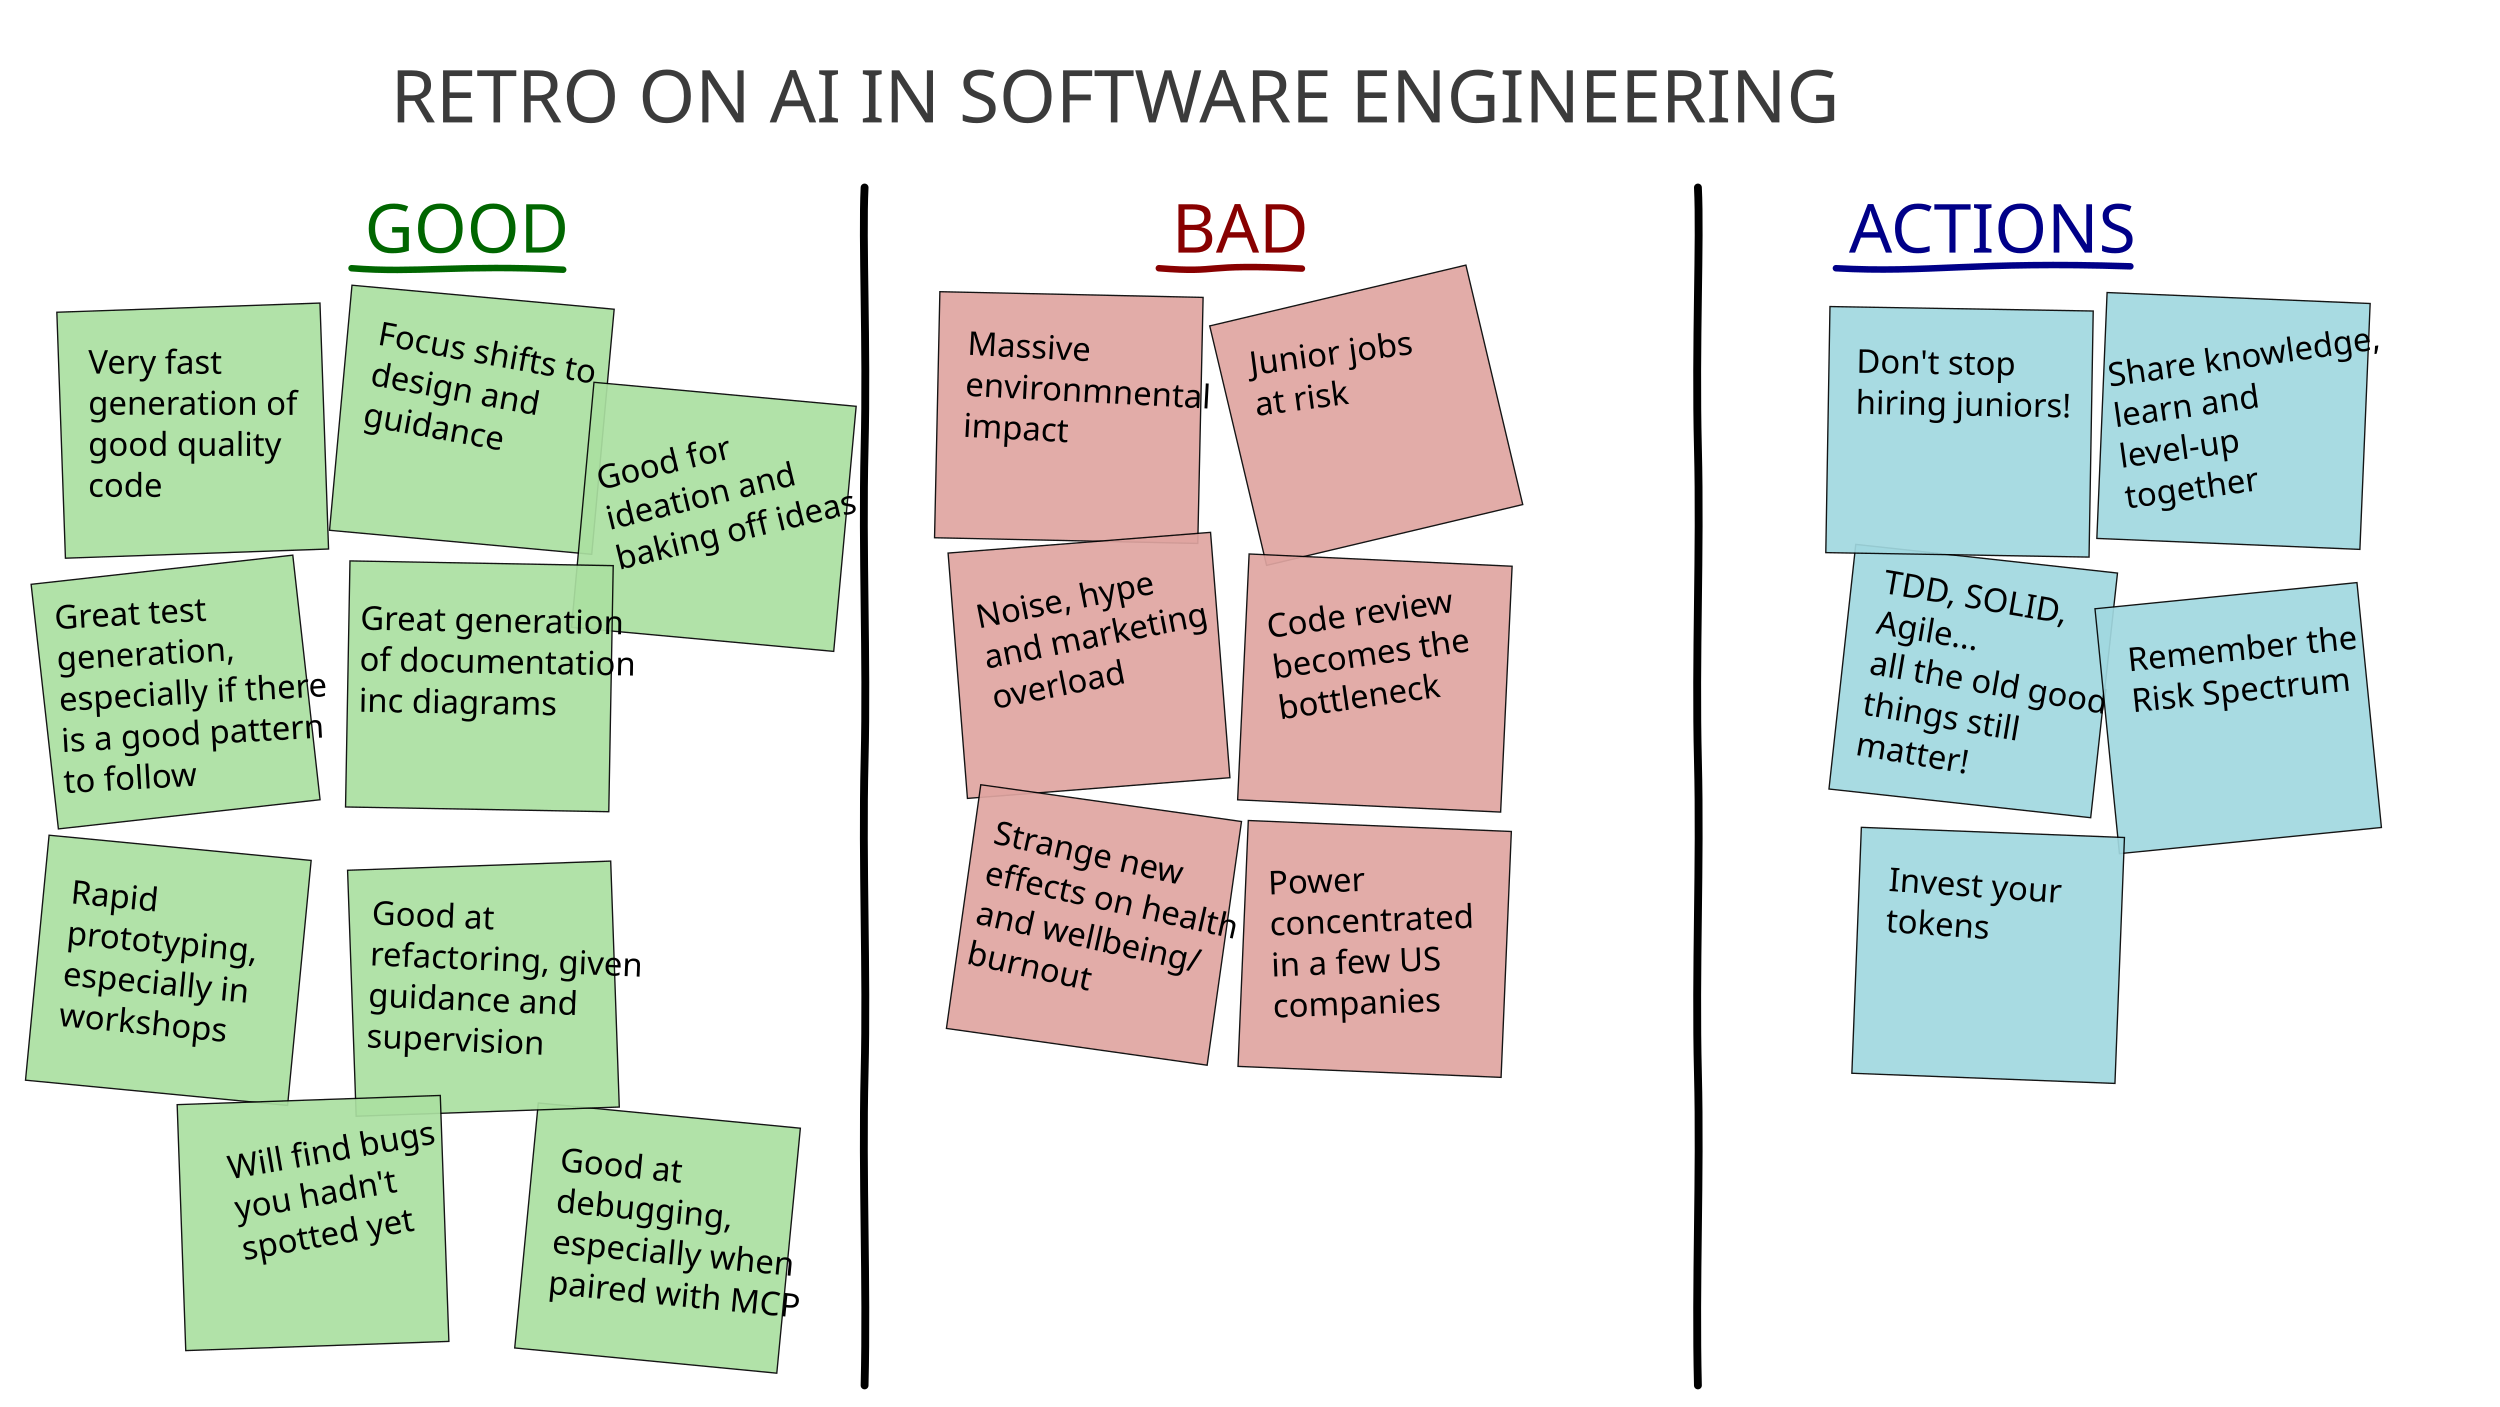
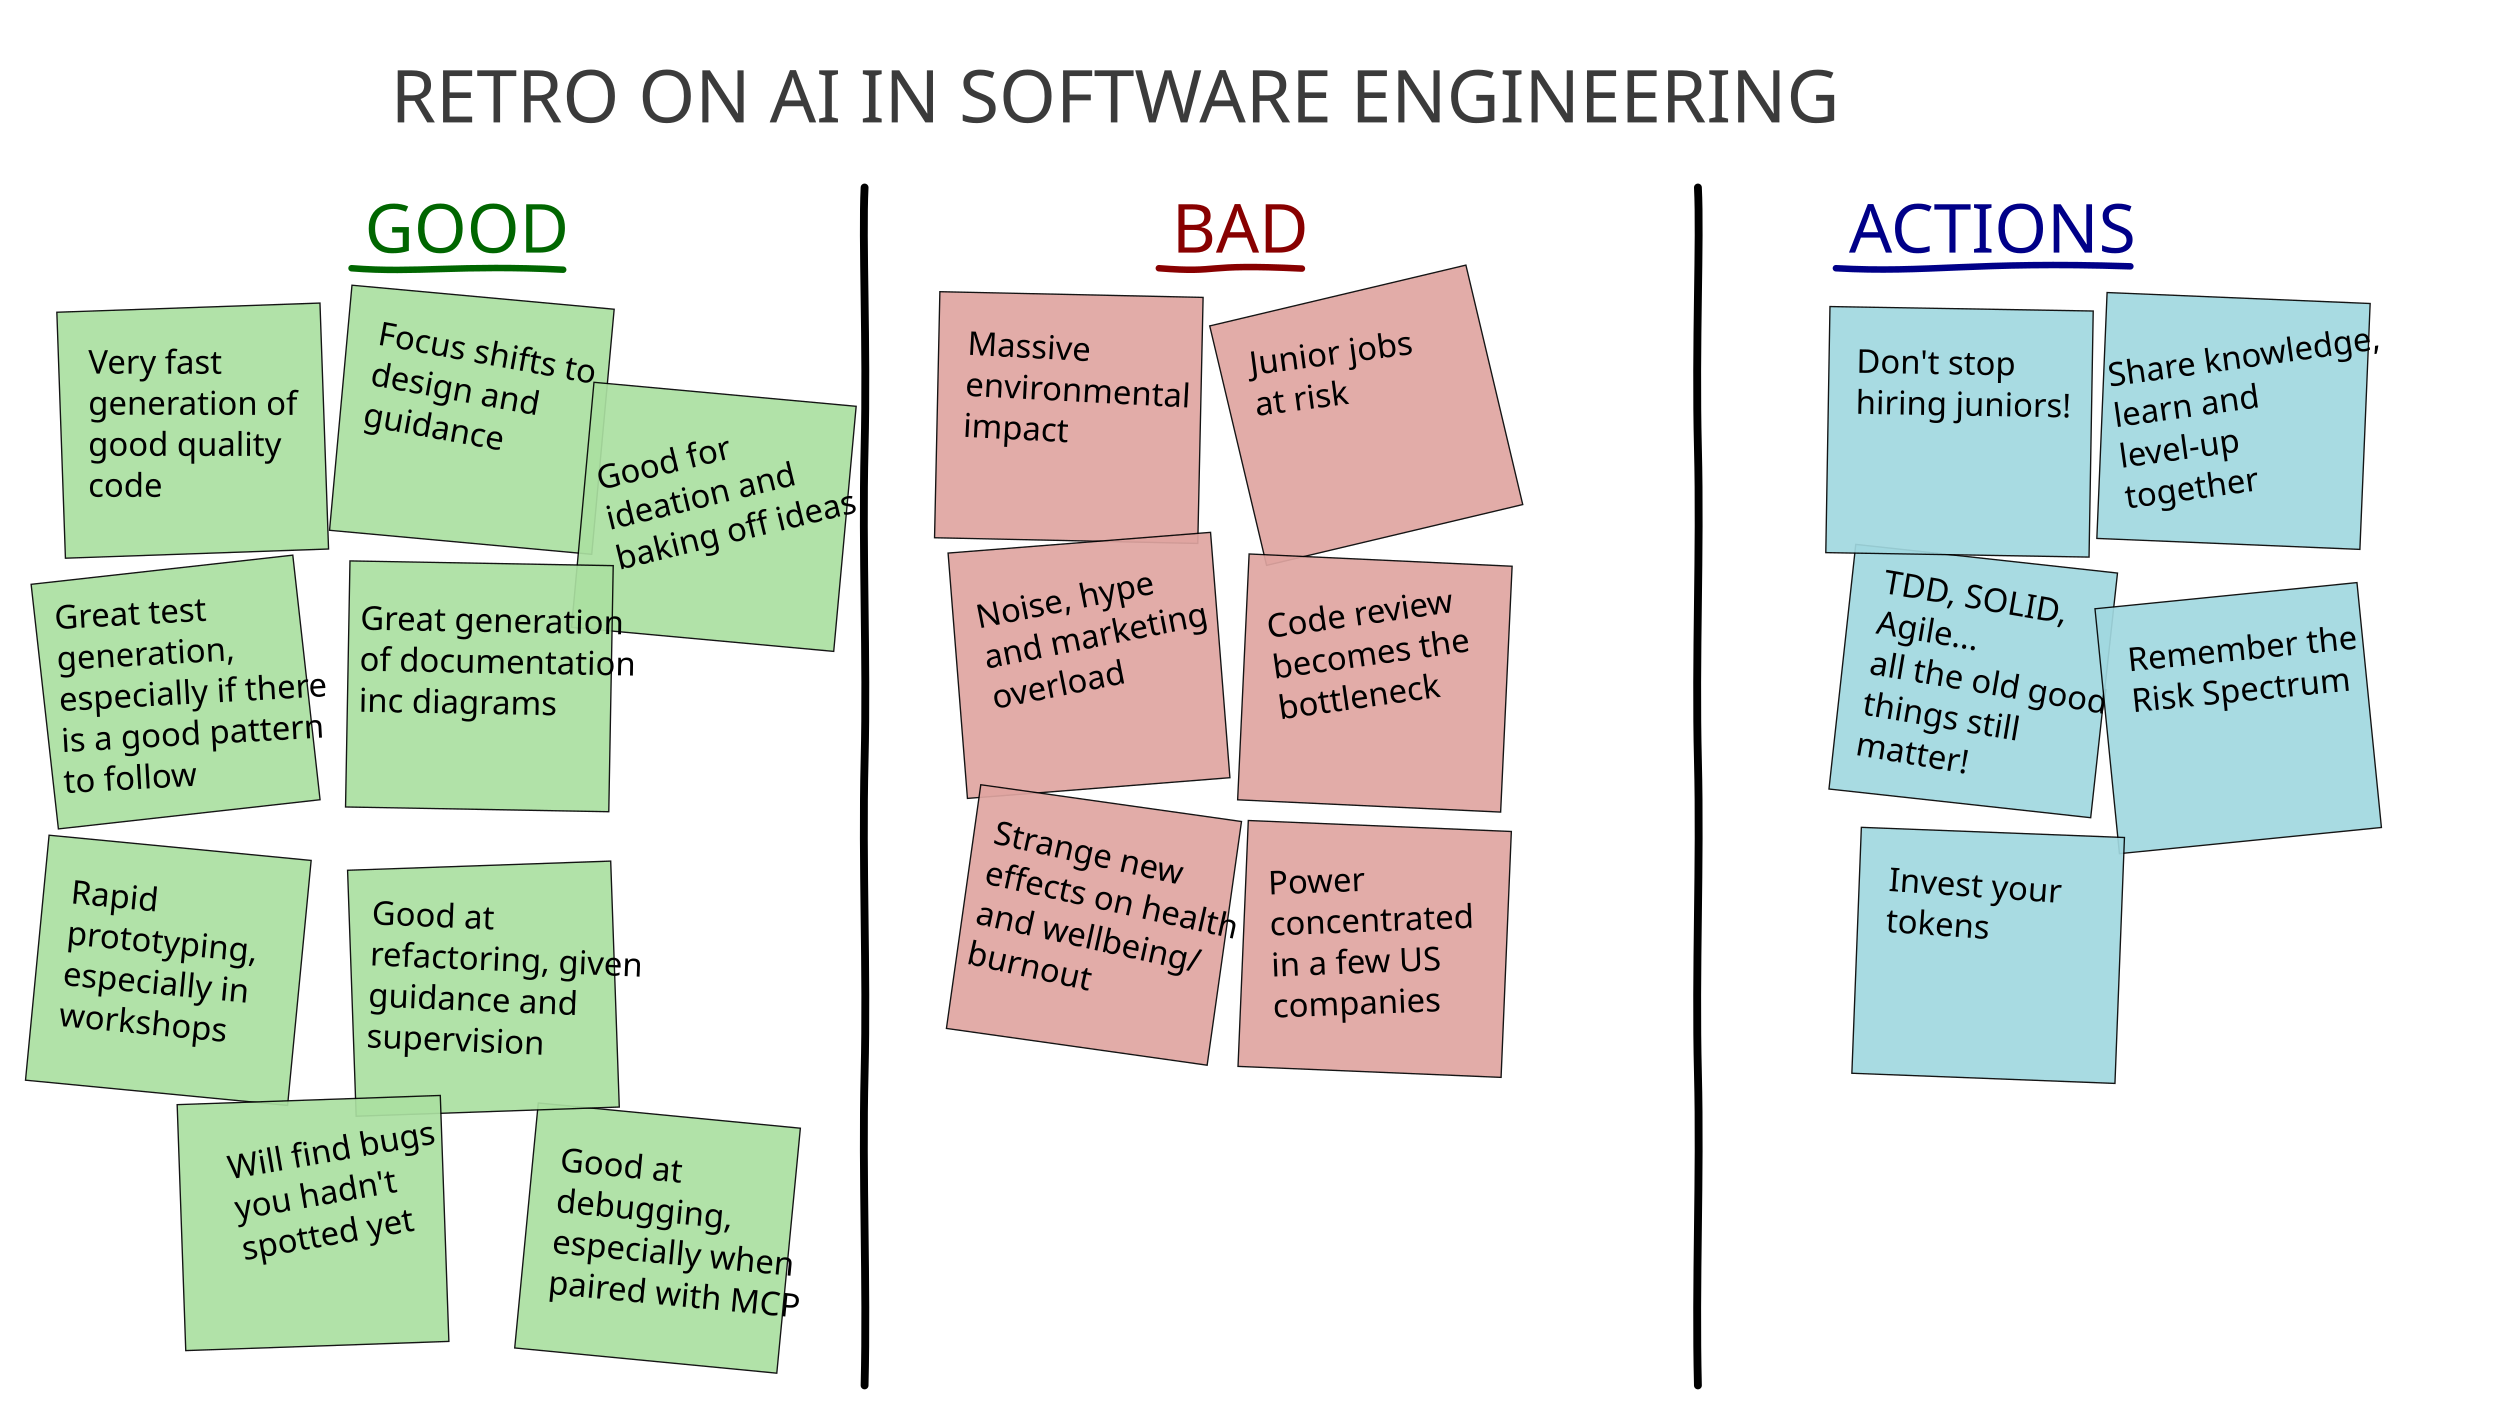
<svg xmlns="http://www.w3.org/2000/svg" width="960.000pt" height="540.000pt" version="1.1" viewBox="-480.000 498.000 960.000 540.000" id="svg1">
  <defs id="defs1" />
  <text xml:space="preserve" style="font-style:normal;font-variant:normal;font-weight:normal;font-stretch:normal;font-size:28px;font-family:'Silent People';-inkscape-font-specification:'Silent People';writing-mode:lr-tb;direction:ltr;opacity:0.769;fill:#000000;fill-opacity:1;stroke:none" x="-330" y="545" id="text-title">
    <tspan x="-330" y="545" id="tspan-title">RETRO ON AI IN SOFTWARE ENGINEERING</tspan>
  </text>
  <path id="STROKE_divider-left" opacity="1" fill="none" stroke="#000000" stroke-width="3.017" stroke-opacity="1" stroke-linecap="round" stroke-linejoin="round" d="M -148,570 C -149,590 -147,630 -148,670 C -149,710 -147,750 -148,790 C -149,830 -147,870 -148,910 C -149,950 -147,990 -148,1030" />
  <path id="STROKE_divider-right" opacity="1" fill="none" stroke="#000000" stroke-width="3.017" stroke-opacity="1" stroke-linecap="round" stroke-linejoin="round" d="M 172,570 C 173,590 171,630 172,670 C 173,710 171,750 172,790 C 173,830 171,870 172,910 C 173,950 171,990 172,1030" />
  <text xml:space="preserve" style="font-style:normal;font-variant:normal;font-weight:normal;font-stretch:normal;font-size:26px;font-family:'Silent People';-inkscape-font-specification:'Silent People';writing-mode:lr-tb;direction:ltr;fill:#006600;fill-opacity:1;stroke:none" x="-340" y="595" id="text-good">
    <tspan x="-340" y="595" id="tspan-good">GOOD</tspan>
  </text>
  <path id="STROKE_underline-good" opacity="1" fill="none" stroke="#006600" stroke-width="2.5" stroke-opacity="1" stroke-linecap="round" stroke-linejoin="round" d="m -345,601 c 25,2 41.259,-1.432 81.259,0.568" />
  <text xml:space="preserve" style="font-style:normal;font-variant:normal;font-weight:normal;font-stretch:normal;font-size:26px;font-family:'Silent People';-inkscape-font-specification:'Silent People';writing-mode:lr-tb;direction:ltr;fill:#880000;fill-opacity:1;stroke:none" x="-30" y="595" id="text-bad">
    <tspan x="-30" y="595" id="tspan-bad">BAD</tspan>
  </text>
  <path id="STROKE_underline-bad" opacity="1" fill="none" stroke="#880000" stroke-width="2.5" stroke-opacity="1" stroke-linecap="round" stroke-linejoin="round" d="m -35,601 c 25,2 14.928,-1.863 54.928,0.137" />
  <text xml:space="preserve" style="font-style:normal;font-variant:normal;font-weight:normal;font-stretch:normal;font-size:26px;font-family:'Silent People';-inkscape-font-specification:'Silent People';writing-mode:lr-tb;direction:ltr;fill:#000088;fill-opacity:1;stroke:none" x="230" y="595" id="text-actions">
    <tspan x="230" y="595" id="tspan-actions">ACTIONS</tspan>
  </text>
  <path id="STROKE_underline-actions" opacity="1" fill="none" stroke="#000088" stroke-width="2.5" stroke-opacity="1" stroke-linecap="round" stroke-linejoin="round" d="m 225,601 c 35,2 53.058,-2.727 113.058,-0.727" />
  <g id="g49" transform="matrix(1.051124,0,0,1.051124,5.450753,-34.2806)">
    <rect x="-462.459" y="604.691" width="96.183" height="89.906" rx="0" ry="0" fill="#c5ffbfff" stroke="#003333" stroke-width="1" opacity="0.92" id="rect1" style="fill:#aadfa1;fill-opacity:1;stroke:#000000;stroke-width:0.5;stroke-dasharray:none;stroke-opacity:1" transform="rotate(-2)" />
    <text xml:space="preserve" style="font-size:12px;font-family:'Silent People';fill:#000000" x="-428.834" y="643.375" id="text-g1" transform="rotate(0.06699594)">
      <tspan id="tspan1" x="-428.834" y="643.375">Very fast </tspan>
      <tspan id="tspan2" x="-428.834" y="658.375">generation of</tspan>
      <tspan x="-428.834" y="673.375" id="tspan42">good quality</tspan>
      <tspan x="-428.834" y="688.375" id="tspan43">code    </tspan>
    </text>
  </g>
  <g id="g49-1" transform="matrix(1.04276,0.1323397,-0.1323397,1.04276,197.2073,18.90563)">
    <rect x="-462.459" y="604.691" width="96.183" height="89.906" rx="0" ry="0" fill="#c5ffbfff" stroke="#003333" stroke-width="1" opacity="0.92" id="rect1-1" style="fill:#aadfa1;fill-opacity:1;stroke:#000000;stroke-width:0.5;stroke-dasharray:none;stroke-opacity:1" transform="rotate(-2)" />
    <text xml:space="preserve" style="font-size:12px;font-family:'Silent People';fill:#000000" x="-394.223" y="662.997" id="text-g1-3" transform="rotate(3.089732)">
      <tspan x="-394.223" y="662.997" id="tspan43-2">Focus shifts to </tspan>
      <tspan x="-394.223" y="677.997" id="tspan53">design and </tspan>
      <tspan x="-394.223" y="692.997" id="tspan54">guidance</tspan>
    </text>
  </g>
  <g id="g49-1-37" transform="matrix(1.04276,0.1323397,-0.1323397,1.04276,290.1328,56.18296)">
    <rect x="-462.459" y="604.691" width="96.183" height="89.906" rx="0" ry="0" fill="#c5ffbfff" stroke="#003333" stroke-width="1" opacity="0.92" id="rect1-1-2" style="fill:#aadfa1;fill-opacity:1;stroke:#000000;stroke-width:0.5;stroke-dasharray:none;stroke-opacity:1" transform="rotate(-2)" />
    <text xml:space="preserve" style="font-size:12px;font-family:'Silent People';fill:#000000" x="-640.395" y="461.479" id="text-g1-3-6" transform="rotate(-20.8633)">
      <tspan x="-640.395" y="461.479" id="tspan54-65">Good for </tspan>
      <tspan x="-640.395" y="476.479" id="tspan82">ideation and</tspan>
      <tspan x="-640.395" y="491.479" id="tspan83">baking off ideas</tspan>
    </text>
  </g>
  <g id="g49-1-0" transform="matrix(1.04214,0.1371339,-0.1371339,1.04214,83.59596,232.6026)">
    <rect x="-462.459" y="604.691" width="96.183" height="89.906" rx="0" ry="0" fill="#c5ffbfff" stroke="#003333" stroke-width="1" opacity="0.92" id="rect1-1-06" style="fill:#aadfa1;fill-opacity:1;stroke:#000000;stroke-width:0.5;stroke-dasharray:none;stroke-opacity:1" transform="rotate(-2)" />
    <text xml:space="preserve" style="font-size:12px;font-family:'Silent People';fill:#000000" x="-452.459" y="628.691" id="text-g1-3-1" transform="rotate(-2)">
      <tspan x="-452.459" y="628.691" id="tspan54-9">Rapid </tspan>
      <tspan x="-452.459" y="643.691" id="tspan64">prototyping,</tspan>
      <tspan x="-452.459" y="658.691" id="tspan65">especially in</tspan>
      <tspan x="-452.459" y="673.691" id="tspan66">workshops</tspan>
    </text>
  </g>
  <g id="g49-1-0-4" transform="matrix(1.04214,0.1371339,-0.1371339,1.04214,271.449,335.4265)">
    <rect x="-462.459" y="604.691" width="96.183" height="89.906" rx="0" ry="0" fill="#c5ffbfff" stroke="#003333" stroke-width="1" opacity="0.92" id="rect1-1-06-07" style="fill:#aadfa1;fill-opacity:1;stroke:#000000;stroke-width:0.5;stroke-dasharray:none;stroke-opacity:1" transform="rotate(-2)" />
    <text xml:space="preserve" style="font-size:12px;font-family:'Silent People';fill:#000000" x="-452.459" y="628.691" id="text-g1-3-1-63" transform="rotate(-2)">
      <tspan x="-452.459" y="628.691" id="tspan66-42">Good at </tspan>
      <tspan x="-452.459" y="643.691" id="tspan78">debugging,</tspan>
      <tspan x="-452.459" y="658.691" id="tspan79">especially when</tspan>
      <tspan x="-452.459" y="673.691" id="tspan80">paired with MCP</tspan>
    </text>
  </g>
  <g id="g49-1-0-6" transform="matrix(1.051124,0,0,1.051124,117.0924,180.003)">
    <rect x="-462.459" y="604.691" width="96.183" height="89.906" rx="0" ry="0" fill="#c5ffbfff" stroke="#003333" stroke-width="1" opacity="0.92" id="rect1-1-06-0" style="fill:#aadfa1;fill-opacity:1;stroke:#000000;stroke-width:0.5;stroke-dasharray:none;stroke-opacity:1" transform="rotate(-2)" />
    <text xml:space="preserve" style="font-size:12px;font-family:'Silent People';fill:#000000" x="-405.119" y="657.781" id="text-g1-3-1-6" transform="rotate(2.405496)">
      <tspan x="-405.119" y="657.781" id="tspan66-4">Good at </tspan>
      <tspan x="-405.119" y="672.781" id="tspan69">refactoring, given</tspan>
      <tspan x="-405.119" y="687.781" id="tspan70">guidance and</tspan>
      <tspan x="-405.119" y="702.781" id="tspan71">supervision</tspan>
    </text>
  </g>
  <g id="g49-1-0-6-7" transform="matrix(1.051124,0,0,1.051124,51.65415,270.0014)">
    <rect x="-462.459" y="604.691" width="96.183" height="89.906" rx="0" ry="0" fill="#c5ffbfff" stroke="#003333" stroke-width="1" opacity="0.92" id="rect1-1-06-0-8" style="fill:#aadfa1;fill-opacity:1;stroke:#000000;stroke-width:0.5;stroke-dasharray:none;stroke-opacity:1" transform="rotate(-2)" />
    <text xml:space="preserve" style="font-size:12px;font-family:'Silent People';fill:#000000" x="-526.775" y="565.712" id="text-g1-3-1-6-8" transform="rotate(-9.887728)">
      <tspan x="-526.775" y="565.712" id="tspan71-3">Will find bugs</tspan>
      <tspan x="-526.775" y="580.712" id="tspan74">you hadn't </tspan>
      <tspan x="-526.775" y="595.712" id="tspan75">spotted yet</tspan>
    </text>
  </g>
  <g id="g49-1-6" transform="matrix(1.049651,0.05563029,-0.05563029,1.049651,151.8819,86.6588)">
    <rect x="-462.459" y="604.691" width="96.183" height="89.906" rx="0" ry="0" fill="#c5ffbfff" stroke="#003333" stroke-width="1" opacity="0.92" id="rect1-1-0" style="fill:#aadfa1;fill-opacity:1;stroke:#000000;stroke-width:0.5;stroke-dasharray:none;stroke-opacity:1" transform="rotate(-2)" />
    <text xml:space="preserve" style="font-size:12px;font-family:'Silent People';fill:#000000" x="-458.298" y="629.709" id="text-g1-3-2" transform="rotate(-2)">
      <tspan x="-458.298" y="629.709" id="tspan54-6">Great generation </tspan>
      <tspan x="-458.298" y="644.709" id="tspan61">of documentation</tspan>
      <tspan x="-458.298" y="659.709" id="tspan62">inc diagrams</tspan>
    </text>
  </g>
  <g id="g49-1-3" transform="matrix(1.048079,-0.07995196,0.07995196,1.048079,-55.37495,36.82027)">
    <rect x="-462.459" y="604.691" width="96.183" height="89.906" rx="0" ry="0" fill="#c5ffbfff" stroke="#003333" stroke-width="1" opacity="0.92" id="rect1-1-1" style="fill:#aadfa1;fill-opacity:1;stroke:#000000;stroke-width:0.5;stroke-dasharray:none;stroke-opacity:1" transform="rotate(-2)" />
    <text xml:space="preserve" style="font-size:12px;font-family:'Silent People';fill:#000000" x="-420.696" y="646.069" id="text-g1-3-9" transform="rotate(1.154009)">
      <tspan x="-420.696" y="646.069" id="tspan54-5">Great test</tspan>
      <tspan x="-420.696" y="661.069" id="tspan56">generation,</tspan>
      <tspan x="-420.696" y="676.069" id="tspan57">especially if there</tspan>
      <tspan x="-420.696" y="691.069" id="tspan58">is a good pattern</tspan>
      <tspan x="-420.696" y="706.069" id="tspan59">to follow</tspan>
    </text>
  </g>
  <g id="g50" transform="matrix(1.049443,0.05942878,-0.05942878,1.049443,72.61999,-338.3995)">
    <rect x="-162.796" y="906.022" width="96.183" height="89.906" rx="0" ry="0" fill="#c5ffbfff" stroke="#003333" stroke-width="1" opacity="0.92" id="rect1-5" style="fill:#dfa5a1;fill-opacity:1;stroke:#000000;stroke-width:0.5;stroke-dasharray:none;stroke-opacity:1" transform="rotate(-2)" />
    <text xml:space="preserve" style="font-size:12px;font-family:'Silent People';fill:#000000" x="-123.479" y="933.101" id="text-g1-7" transform="rotate(-0.220822)">
      <tspan x="-123.479" y="933.101" id="tspan43-9">Massive </tspan>
-       <tspan x="-123.479" y="948.101" id="tspan46">environmnental</tspan>
+       <tspan x="-123.479" y="948.101" id="tspan46">environmental</tspan>
      <tspan x="-123.479" y="963.101" id="tspan47">impact</tspan>
    </text>
  </g>
  <g id="g50-1-1" transform="matrix(1.050114,-0.04606454,0.04606454,1.050114,-20.26241,-252.4726)">
    <rect x="-162.796" y="906.022" width="96.183" height="89.906" rx="0" ry="0" fill="#c5ffbfff" stroke="#003333" stroke-width="1" opacity="0.92" id="rect1-5-2-7" style="fill:#dfa5a1;fill-opacity:1;stroke:#000000;stroke-width:0.5;stroke-dasharray:none;stroke-opacity:1" transform="rotate(-2)" />
    <text xml:space="preserve" style="font-size:12px;font-family:'Silent People';fill:#000000" x="-262.182" y="909.954" id="text-g1-7-0-7" transform="rotate(-8.720796)">
      <tspan x="-262.182" y="909.954" id="tspan88">Noise, hype</tspan>
      <tspan x="-262.182" y="924.954" id="tspan90">and marketing </tspan>
      <tspan x="-262.182" y="939.954" id="tspan91">overload </tspan>
    </text>
  </g>
  <g id="g50-1" transform="matrix(1.030546,-0.2069692,0.2069692,1.030546,-68.96375,-342.9587)">
    <rect x="-162.796" y="906.022" width="96.183" height="89.906" rx="0" ry="0" fill="#c5ffbfff" stroke="#003333" stroke-width="1" opacity="0.92" id="rect1-5-2" style="fill:#dfa5a1;fill-opacity:1;stroke:#000000;stroke-width:0.5;stroke-dasharray:none;stroke-opacity:1" transform="rotate(-2)" />
    <text xml:space="preserve" style="font-size:12px;font-family:'Silent People';fill:#000000" x="-56.879" y="937.745" id="text-g1-7-0" transform="rotate(3.859167)">
      <tspan x="-56.879" y="937.745" id="tspan47-4">Junior jobs </tspan>
      <tspan x="-56.879" y="952.745" id="tspan85">at risk</tspan>
    </text>
  </g>
  <g id="g50-1-1-9-3-7" transform="matrix(1.048036,0.0805104,-0.0805104,1.048036,210.0761,-131.2954)">
    <rect x="-162.796" y="906.022" width="96.183" height="89.906" rx="0" ry="0" fill="#c5ffbfff" stroke="#003333" stroke-width="1" opacity="0.92" id="rect1-5-2-7-9-8-8" style="fill:#dfa5a1;fill-opacity:1;stroke:#000000;stroke-width:0.5;stroke-dasharray:none;stroke-opacity:1" transform="rotate(-2)" />
    <text xml:space="preserve" style="font-size:12px;font-family:'Silent People';fill:#000000" x="-228.781" y="917.321" id="text-g1-7-0-7-8-0-3" transform="rotate(-6.611787)">
      <tspan x="-228.781" y="917.321" id="tspan99-0">Power</tspan>
      <tspan x="-228.781" y="932.321" id="tspan102">concentrated</tspan>
      <tspan x="-228.781" y="947.321" id="tspan103">in a few US</tspan>
      <tspan x="-228.781" y="962.321" id="tspan104">companies </tspan>
    </text>
  </g>
  <g id="g50-1-1-9" transform="matrix(1.047631,0.08562592,-0.08562592,1.047631,214.9984,-232.6011)">
    <rect x="-162.796" y="906.022" width="96.183" height="89.906" rx="0" ry="0" fill="#c5ffbfff" stroke="#003333" stroke-width="1" opacity="0.92" id="rect1-5-2-7-9" style="fill:#dfa5a1;fill-opacity:1;stroke:#000000;stroke-width:0.5;stroke-dasharray:none;stroke-opacity:1" transform="rotate(-2)" />
    <text xml:space="preserve" style="font-size:12px;font-family:'Silent People';fill:#000000" x="-325.832" y="891.357" id="text-g1-7-0-7-8" transform="rotate(-12.72329)">
      <tspan x="-325.832" y="891.357" id="tspan91-2">Code review</tspan>
      <tspan x="-325.832" y="906.357" id="tspan94">becomes the </tspan>
      <tspan x="-325.832" y="921.357" id="tspan95">bottleneck </tspan>
    </text>
  </g>
  <g id="g50-1-1-9-3" transform="matrix(1.035067,0.1830276,-0.1830276,1.035067,199.0648,-119.7682)">
    <rect x="-162.796" y="906.022" width="96.183" height="89.906" rx="0" ry="0" fill="#c5ffbfff" stroke="#003333" stroke-width="1" opacity="0.92" id="rect1-5-2-7-9-8" style="fill:#dfa5a1;fill-opacity:1;stroke:#000000;stroke-width:0.5;stroke-dasharray:none;stroke-opacity:1" transform="rotate(-2)" />
    <text xml:space="preserve" style="font-size:12px;font-family:'Silent People';fill:#000000" x="-83.15" y="935.882" id="text-g1-7-0-7-8-0" transform="rotate(2.462209)">
      <tspan x="-83.15" y="935.882" id="tspan95-5">Strange new</tspan>
      <tspan x="-83.15" y="950.882" id="tspan97">effects on health</tspan>
      <tspan x="-83.15" y="965.882" id="tspan98">and wellbeing/</tspan>
      <tspan x="-83.15" y="980.882" id="tspan99">burnout </tspan>
    </text>
  </g>
  <g id="g51-0" transform="matrix(1.048043,0.08042621,-0.08042621,1.048043,199.793,-373.6725)">
    <rect x="161.945" y="930.206" width="96.183" height="89.906" rx="0" ry="0" fill="#c5ffbfff" stroke="#003333" stroke-width="1" opacity="0.92" id="rect1-5-5-6" style="fill:#a1d8df;fill-opacity:1;stroke:#000000;stroke-width:0.5;stroke-dasharray:none;stroke-opacity:1" transform="rotate(-2)" />
    <text xml:space="preserve" style="font-size:12px;font-family:'Silent People';fill:#000000" x="-11.021" y="978.348" id="text-g1-7-4-1" transform="rotate(-12.31168)">
      <tspan x="-11.021" y="978.348" id="tspan107">Share knowledge,</tspan>
      <tspan x="-11.021" y="993.348" id="tspan108">learn and </tspan>
      <tspan x="-11.021" y="1008.348" id="tspan105">level-up</tspan>
      <tspan x="-11.021" y="1023.348" id="tspan106">together</tspan>
    </text>
  </g>
  <g id="g51-0-4" transform="matrix(1.040235,0.1509074,-0.1509074,1.040235,169.9288,-283.4439)">
    <rect x="161.945" y="930.206" width="96.183" height="89.906" rx="0" ry="0" fill="#c5ffbfff" stroke="#003333" stroke-width="1" opacity="0.92" id="rect1-5-5-6-3" style="fill:#a1d8df;fill-opacity:1;stroke:#000000;stroke-width:0.5;stroke-dasharray:none;stroke-opacity:1" transform="rotate(-2)" />
    <text xml:space="preserve" style="font-size:12px;font-family:'Silent People';fill:#000000" x="229.536" y="934.733" id="text-g1-7-4-1-9" transform="rotate(1.41551)">
      <tspan x="229.536" y="934.733" id="tspan49-9-8">TDD, SOLID,</tspan>
      <tspan x="229.536" y="949.733" id="tspan109">Agile...</tspan>
      <tspan x="229.536" y="964.733" id="tspan110">all the old good</tspan>
      <tspan x="229.536" y="979.733" id="tspan111">things still</tspan>
      <tspan x="229.536" y="994.733" id="tspan112">matter!</tspan>
    </text>
  </g>
  <g id="g51" transform="matrix(1.04971,0.05449841,-0.05449841,1.04971,69.0958,-364.7921)">
    <rect x="161.945" y="930.206" width="96.183" height="89.906" rx="0" ry="0" fill="#c5ffbfff" stroke="#003333" stroke-width="1" opacity="0.92" id="rect1-5-5" style="fill:#a1d8df;fill-opacity:1;stroke:#000000;stroke-width:0.5;stroke-dasharray:none;stroke-opacity:1" transform="rotate(-2)" />
    <text xml:space="preserve" style="font-size:12px;font-family:'Silent People';fill:#000000" x="171.945" y="954.206" id="text-g1-7-4" transform="rotate(-2)">
      <tspan x="171.945" y="954.206" id="tspan47-2">Don't stop</tspan>
      <tspan x="171.945" y="969.206" id="tspan49">hiring juniors!</tspan>
    </text>
  </g>
  <g id="g51-0-4-7" transform="matrix(1.048928,-0.06790441,0.06790441,1.048928,57.9127,-224.2372)">
    <rect x="161.945" y="930.206" width="96.183" height="89.906" rx="0" ry="0" fill="#c5ffbfff" stroke="#003333" stroke-width="1" opacity="0.92" id="rect1-5-5-6-3-8" style="fill:#a1d8df;fill-opacity:1;stroke:#000000;stroke-width:0.5;stroke-dasharray:none;stroke-opacity:1" transform="rotate(-2)" />
    <text xml:space="preserve" style="font-size:12px;font-family:'Silent People';fill:#000000" x="171.945" y="954.206" id="text-g1-7-4-1-9-3" transform="rotate(-2)">
      <tspan x="171.945" y="954.206" id="tspan113">Remember the</tspan>
      <tspan x="171.945" y="969.206" id="tspan114">Risk Spectrum</tspan>
    </text>
  </g>
  <g id="g51-0-4-7-7" transform="matrix(1.045357,0.1099588,-0.1099588,1.045357,134.8019,-173.0637)">
    <rect x="131.339" y="936.299" width="96.183" height="89.906" rx="0" ry="0" fill="#c5ffbfff" stroke="#003333" stroke-width="1" opacity="0.92" id="rect1-5-5-6-3-8-3" style="fill:#a1d8df;fill-opacity:1;stroke:#000000;stroke-width:0.5;stroke-dasharray:none;stroke-opacity:1" transform="rotate(-3.792509)" />
    <text xml:space="preserve" style="font-size:12px;font-family:'Silent People';fill:#000000" x="171.945" y="954.206" id="text-g1-7-4-1-9-3-4" transform="rotate(-2)">
      <tspan x="171.945" y="954.206" id="tspan114-6">Invest your </tspan>
      <tspan x="171.945" y="969.206" id="tspan115">tokens</tspan>
    </text>
  </g>
</svg>
